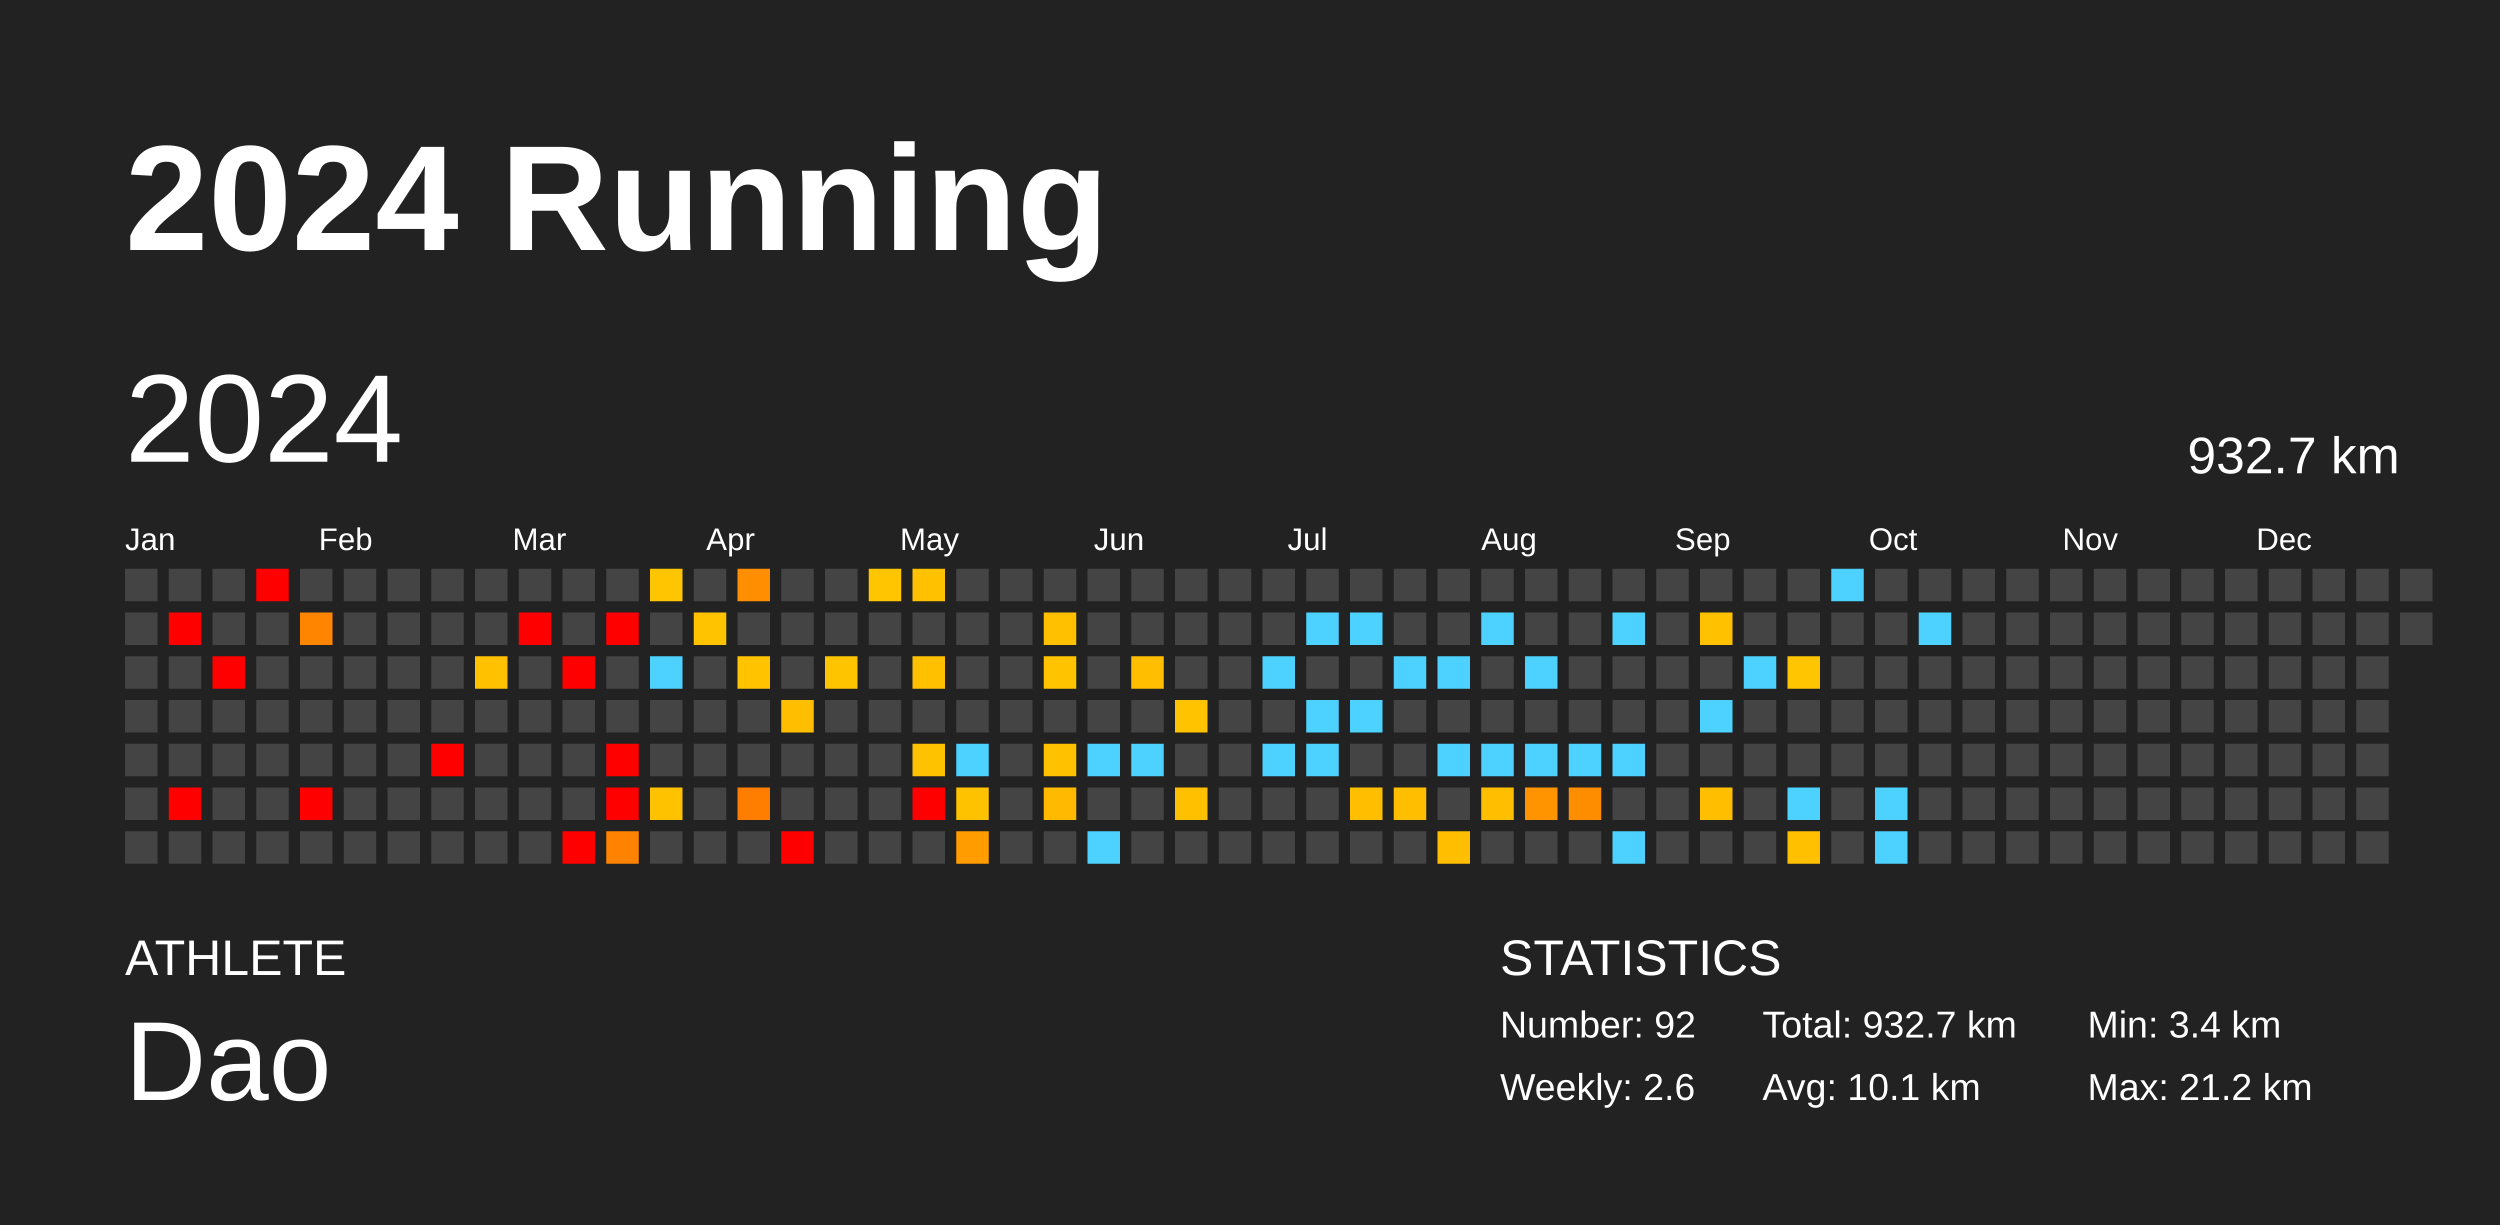
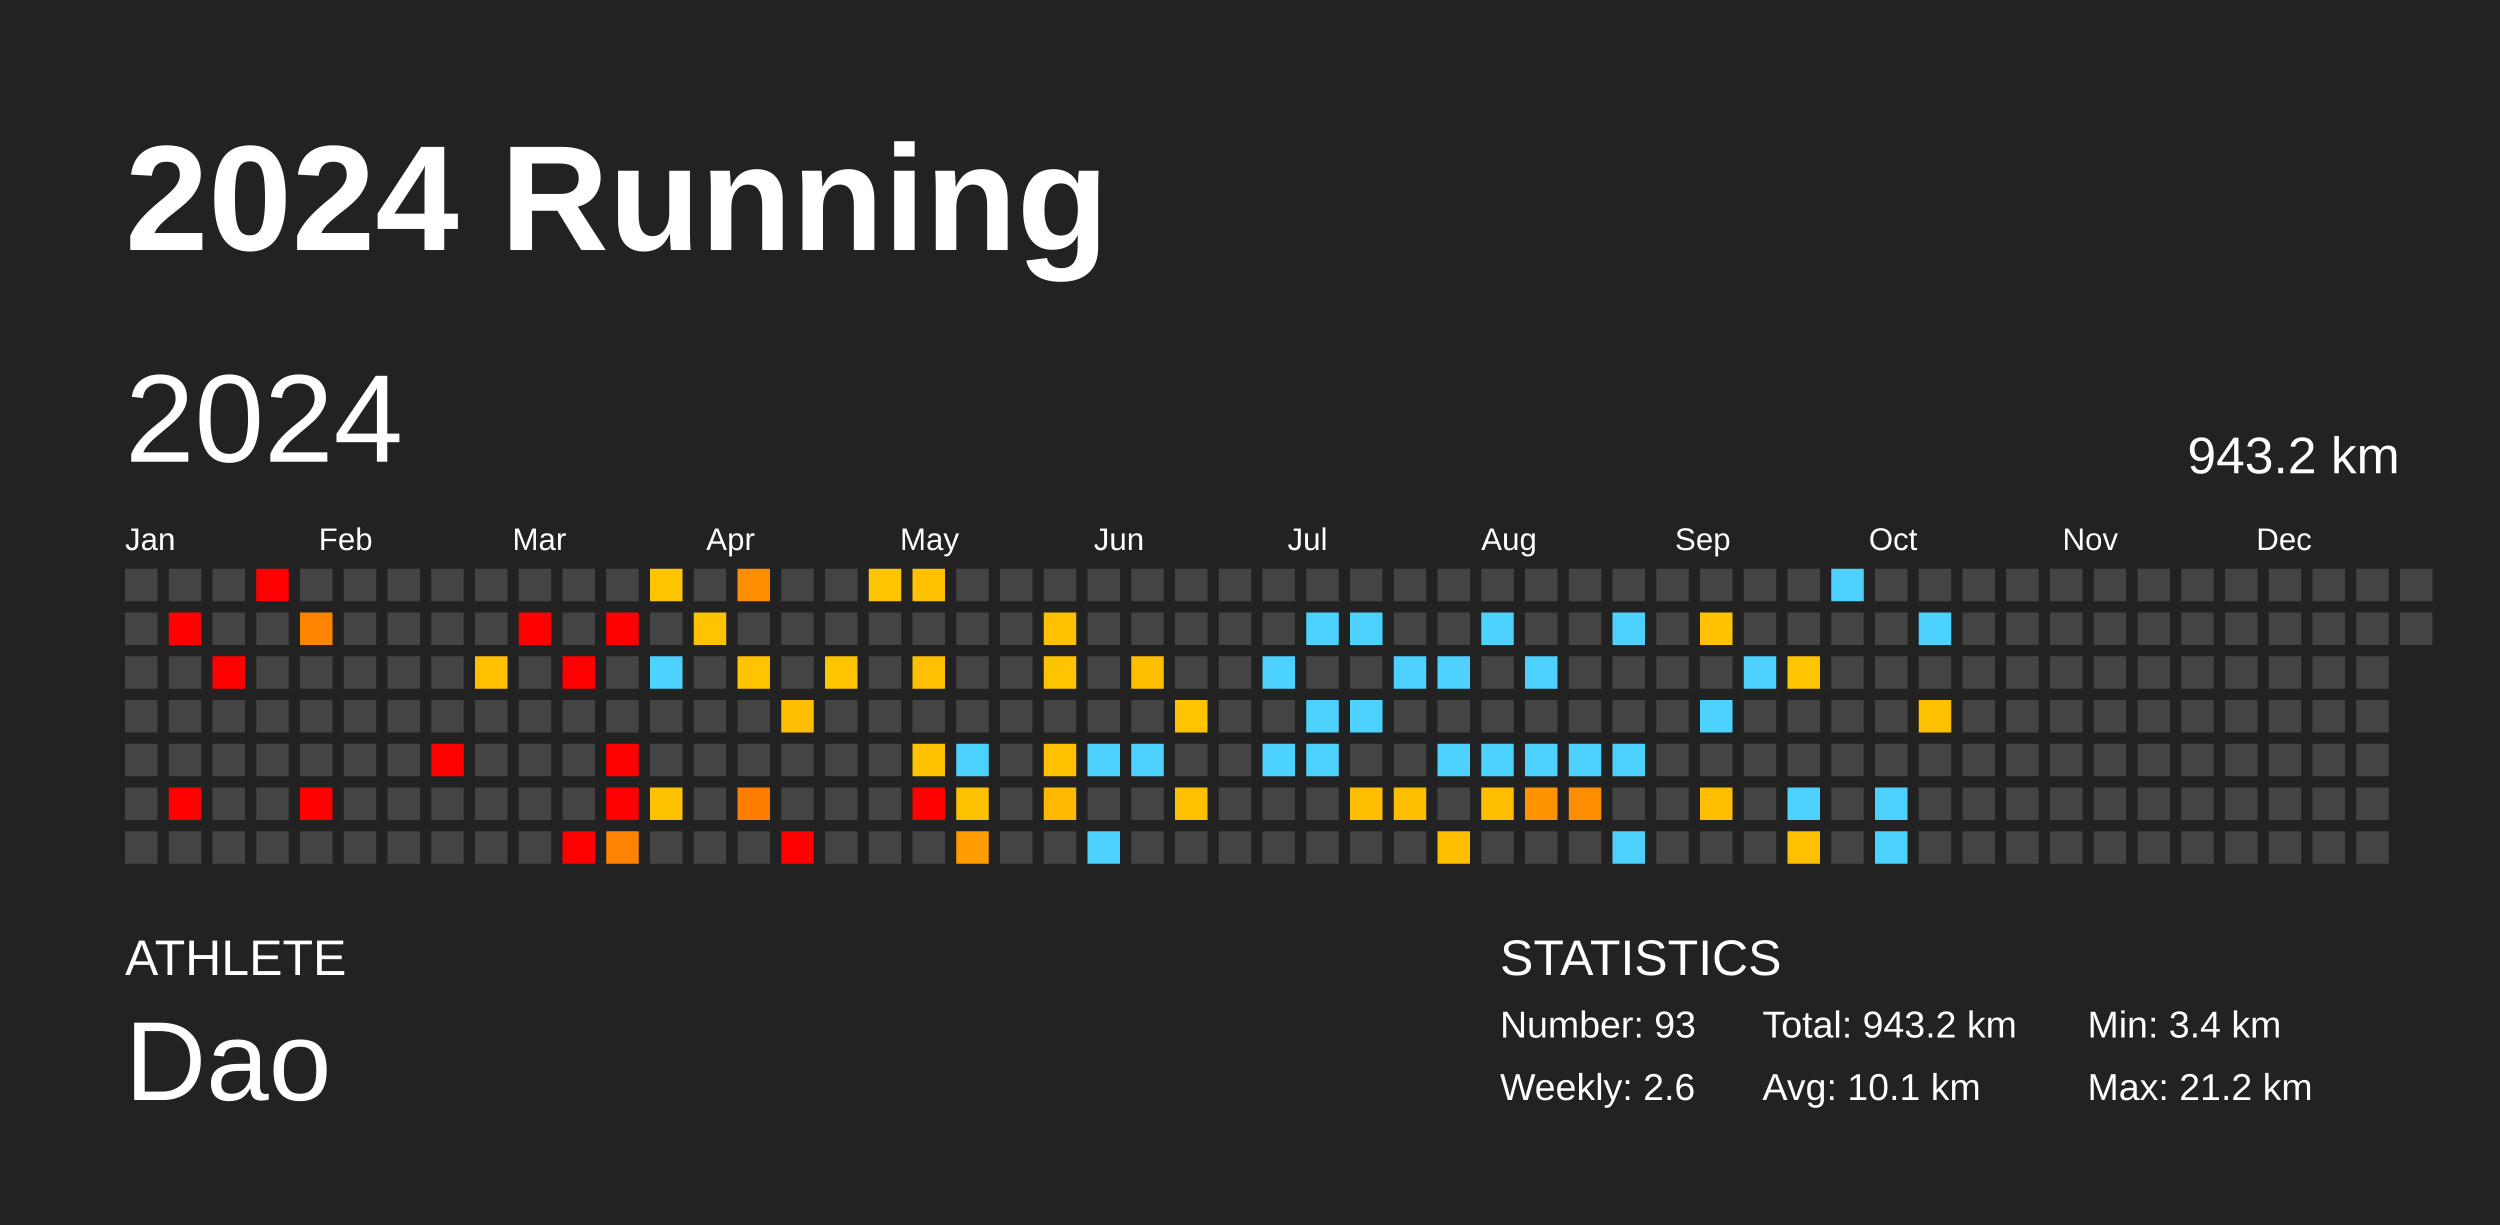
<svg xmlns="http://www.w3.org/2000/svg" baseProfile="full" height="98mm" version="1.1" viewBox="0,0,200,98" width="200mm">
  <defs />
  <rect fill="#222222" height="98" width="200" x="0" y="0" />
  <text fill="#FFFFFF" style="font-size:12px; font-family:Arial; font-weight:bold;" x="10" y="20">2024 Running</text>
  <text fill="#FFFFFF" style="font-size:4px; font-family:Arial" x="10" y="78">ATHLETE</text>
  <text fill="#FFFFFF" style="font-size:9px; font-family:Arial" x="10" y="88">Dao</text>
  <text fill="#FFFFFF" style="font-size:4px; font-family:Arial" x="120" y="78">STATISTICS</text>
-   <text fill="#FFFFFF" style="font-size:3px; font-family:Arial" x="120" y="83">Number: 92</text>
+   <text fill="#FFFFFF" style="font-size:3px; font-family:Arial" x="120" y="83">Number: 93</text>
  <text fill="#FFFFFF" style="font-size:3px; font-family:Arial" x="120" y="88">Weekly: 2.6</text>
-   <text fill="#FFFFFF" style="font-size:3px; font-family:Arial" x="141" y="83">Total: 932.7 km</text>
+   <text fill="#FFFFFF" style="font-size:3px; font-family:Arial" x="141" y="83">Total: 943.2 km</text>
  <text fill="#FFFFFF" style="font-size:3px; font-family:Arial" x="141" y="88">Avg: 10.1 km</text>
  <text fill="#FFFFFF" style="font-size:3px; font-family:Arial" x="167" y="83">Min: 3.4 km</text>
  <text fill="#FFFFFF" style="font-size:3px; font-family:Arial" x="167" y="88">Max: 21.2 km</text>
  <text dominant-baseline="hanging" fill="#FFFFFF" style="font-size:10.0px; font-family:Arial;" x="10" y="30">2024</text>
-   <text dominant-baseline="hanging" fill="#FFFFFF" style="font-size:4.125px; font-family:Arial;" x="175" y="35">932.7 km</text>
+   <text dominant-baseline="hanging" fill="#FFFFFF" style="font-size:4.125px; font-family:Arial;" x="175" y="35">943.2 km</text>
  <text fill="#FFFFFF" style="font-size:2.5px; font-family:Arial" x="10.0" y="44">Jan</text>
  <text fill="#FFFFFF" style="font-size:2.5px; font-family:Arial" x="25.5" y="44">Feb</text>
  <text fill="#FFFFFF" style="font-size:2.5px; font-family:Arial" x="41.0" y="44">Mar</text>
  <text fill="#FFFFFF" style="font-size:2.5px; font-family:Arial" x="56.5" y="44">Apr</text>
  <text fill="#FFFFFF" style="font-size:2.5px; font-family:Arial" x="72.0" y="44">May</text>
  <text fill="#FFFFFF" style="font-size:2.5px; font-family:Arial" x="87.5" y="44">Jun</text>
  <text fill="#FFFFFF" style="font-size:2.5px; font-family:Arial" x="103.0" y="44">Jul</text>
  <text fill="#FFFFFF" style="font-size:2.5px; font-family:Arial" x="118.5" y="44">Aug</text>
  <text fill="#FFFFFF" style="font-size:2.5px; font-family:Arial" x="134.0" y="44">Sep</text>
  <text fill="#FFFFFF" style="font-size:2.5px; font-family:Arial" x="149.5" y="44">Oct</text>
  <text fill="#FFFFFF" style="font-size:2.5px; font-family:Arial" x="165.0" y="44">Nov</text>
  <text fill="#FFFFFF" style="font-size:2.5px; font-family:Arial" x="180.5" y="44">Dec</text>
  <rect fill="#444444" height="2.6" width="2.6" x="10.0" y="45.5" />
  <rect fill="#444444" height="2.6" width="2.6" x="10.0" y="49.0" />
  <rect fill="#444444" height="2.6" width="2.6" x="10.0" y="52.5" />
  <rect fill="#444444" height="2.6" width="2.6" x="10.0" y="56.0" />
  <rect fill="#444444" height="2.6" width="2.6" x="10.0" y="59.5" />
  <rect fill="#444444" height="2.6" width="2.6" x="10.0" y="63.0" />
  <rect fill="#444444" height="2.6" width="2.6" x="10.0" y="66.5" />
  <rect fill="#444444" height="2.6" width="2.6" x="13.5" y="45.5" />
  <rect fill="red" height="2.6" width="2.6" x="13.5" y="49.0" />
  <rect fill="#444444" height="2.6" width="2.6" x="13.5" y="52.5" />
  <rect fill="#444444" height="2.6" width="2.6" x="13.5" y="56.0" />
  <rect fill="#444444" height="2.6" width="2.6" x="13.5" y="59.5" />
  <rect fill="red" height="2.6" width="2.6" x="13.5" y="63.0" />
  <rect fill="#444444" height="2.6" width="2.6" x="13.5" y="66.5" />
  <rect fill="#444444" height="2.6" width="2.6" x="17.0" y="45.5" />
  <rect fill="#444444" height="2.6" width="2.6" x="17.0" y="49.0" />
  <rect fill="red" height="2.6" width="2.6" x="17.0" y="52.5" />
  <rect fill="#444444" height="2.6" width="2.6" x="17.0" y="56.0" />
  <rect fill="#444444" height="2.6" width="2.6" x="17.0" y="59.5" />
  <rect fill="#444444" height="2.6" width="2.6" x="17.0" y="63.0" />
  <rect fill="#444444" height="2.6" width="2.6" x="17.0" y="66.5" />
  <rect fill="red" height="2.6" width="2.6" x="20.5" y="45.5" />
  <rect fill="#444444" height="2.6" width="2.6" x="20.5" y="49.0" />
  <rect fill="#444444" height="2.6" width="2.6" x="20.5" y="52.5" />
  <rect fill="#444444" height="2.6" width="2.6" x="20.5" y="56.0" />
  <rect fill="#444444" height="2.6" width="2.6" x="20.5" y="59.5" />
  <rect fill="#444444" height="2.6" width="2.6" x="20.5" y="63.0" />
  <rect fill="#444444" height="2.6" width="2.6" x="20.5" y="66.5" />
  <rect fill="#444444" height="2.6" width="2.6" x="24.0" y="45.5" />
  <rect fill="#ff8500" height="2.6" width="2.6" x="24.0" y="49.0" />
  <rect fill="#444444" height="2.6" width="2.6" x="24.0" y="52.5" />
  <rect fill="#444444" height="2.6" width="2.6" x="24.0" y="56.0" />
  <rect fill="#444444" height="2.6" width="2.6" x="24.0" y="59.5" />
  <rect fill="red" height="2.6" width="2.6" x="24.0" y="63.0" />
  <rect fill="#444444" height="2.6" width="2.6" x="24.0" y="66.5" />
  <rect fill="#444444" height="2.6" width="2.6" x="27.5" y="45.5" />
  <rect fill="#444444" height="2.6" width="2.6" x="27.5" y="49.0" />
  <rect fill="#444444" height="2.6" width="2.6" x="27.5" y="52.5" />
  <rect fill="#444444" height="2.6" width="2.6" x="27.5" y="56.0" />
  <rect fill="#444444" height="2.6" width="2.6" x="27.5" y="59.5" />
  <rect fill="#444444" height="2.6" width="2.6" x="27.5" y="63.0" />
  <rect fill="#444444" height="2.6" width="2.6" x="27.5" y="66.5" />
  <rect fill="#444444" height="2.6" width="2.6" x="31.0" y="45.5" />
  <rect fill="#444444" height="2.6" width="2.6" x="31.0" y="49.0" />
  <rect fill="#444444" height="2.6" width="2.6" x="31.0" y="52.5" />
  <rect fill="#444444" height="2.6" width="2.6" x="31.0" y="56.0" />
  <rect fill="#444444" height="2.6" width="2.6" x="31.0" y="59.5" />
  <rect fill="#444444" height="2.6" width="2.6" x="31.0" y="63.0" />
  <rect fill="#444444" height="2.6" width="2.6" x="31.0" y="66.5" />
  <rect fill="#444444" height="2.6" width="2.6" x="34.5" y="45.5" />
  <rect fill="#444444" height="2.6" width="2.6" x="34.5" y="49.0" />
  <rect fill="#444444" height="2.6" width="2.6" x="34.5" y="52.5" />
  <rect fill="#444444" height="2.6" width="2.6" x="34.5" y="56.0" />
  <rect fill="red" height="2.6" width="2.6" x="34.5" y="59.5" />
  <rect fill="#444444" height="2.6" width="2.6" x="34.5" y="63.0" />
  <rect fill="#444444" height="2.6" width="2.6" x="34.5" y="66.5" />
  <rect fill="#444444" height="2.6" width="2.6" x="38.0" y="45.5" />
  <rect fill="#444444" height="2.6" width="2.6" x="38.0" y="49.0" />
  <rect fill="#ffc100" height="2.6" width="2.6" x="38.0" y="52.5" />
  <rect fill="#444444" height="2.6" width="2.6" x="38.0" y="56.0" />
  <rect fill="#444444" height="2.6" width="2.6" x="38.0" y="59.5" />
  <rect fill="#444444" height="2.6" width="2.6" x="38.0" y="63.0" />
  <rect fill="#444444" height="2.6" width="2.6" x="38.0" y="66.5" />
  <rect fill="#444444" height="2.6" width="2.6" x="41.5" y="45.5" />
  <rect fill="red" height="2.6" width="2.6" x="41.5" y="49.0" />
  <rect fill="#444444" height="2.6" width="2.6" x="41.5" y="52.5" />
  <rect fill="#444444" height="2.6" width="2.6" x="41.5" y="56.0" />
  <rect fill="#444444" height="2.6" width="2.6" x="41.5" y="59.5" />
  <rect fill="#444444" height="2.6" width="2.6" x="41.5" y="63.0" />
  <rect fill="#444444" height="2.6" width="2.6" x="41.5" y="66.5" />
  <rect fill="#444444" height="2.6" width="2.6" x="45.0" y="45.5" />
  <rect fill="#444444" height="2.6" width="2.6" x="45.0" y="49.0" />
  <rect fill="red" height="2.6" width="2.6" x="45.0" y="52.5" />
  <rect fill="#444444" height="2.6" width="2.6" x="45.0" y="56.0" />
  <rect fill="#444444" height="2.6" width="2.6" x="45.0" y="59.5" />
  <rect fill="#444444" height="2.6" width="2.6" x="45.0" y="63.0" />
  <rect fill="red" height="2.6" width="2.6" x="45.0" y="66.5" />
  <rect fill="#444444" height="2.6" width="2.6" x="48.5" y="45.5" />
  <rect fill="red" height="2.6" width="2.6" x="48.5" y="49.0" />
  <rect fill="#444444" height="2.6" width="2.6" x="48.5" y="52.5" />
  <rect fill="#444444" height="2.6" width="2.6" x="48.5" y="56.0" />
  <rect fill="red" height="2.6" width="2.6" x="48.5" y="59.5" />
  <rect fill="red" height="2.6" width="2.6" x="48.5" y="63.0" />
  <rect fill="#ff8300" height="2.6" width="2.6" x="48.5" y="66.5" />
  <rect fill="#ffc500" height="2.6" width="2.6" x="52.0" y="45.5" />
  <rect fill="#444444" height="2.6" width="2.6" x="52.0" y="49.0" />
  <rect fill="#4dd2ff" height="2.6" width="2.6" x="52.0" y="52.5" />
  <rect fill="#444444" height="2.6" width="2.6" x="52.0" y="56.0" />
  <rect fill="#444444" height="2.6" width="2.6" x="52.0" y="59.5" />
  <rect fill="#ffc200" height="2.6" width="2.6" x="52.0" y="63.0" />
  <rect fill="#444444" height="2.6" width="2.6" x="52.0" y="66.5" />
  <rect fill="#444444" height="2.6" width="2.6" x="55.5" y="45.5" />
  <rect fill="#ffc300" height="2.6" width="2.6" x="55.5" y="49.0" />
  <rect fill="#444444" height="2.6" width="2.6" x="55.5" y="52.5" />
  <rect fill="#444444" height="2.6" width="2.6" x="55.5" y="56.0" />
  <rect fill="#444444" height="2.6" width="2.6" x="55.5" y="59.5" />
  <rect fill="#444444" height="2.6" width="2.6" x="55.5" y="63.0" />
  <rect fill="#444444" height="2.6" width="2.6" x="55.5" y="66.5" />
  <rect fill="#ff8f00" height="2.6" width="2.6" x="59.0" y="45.5" />
  <rect fill="#444444" height="2.6" width="2.6" x="59.0" y="49.0" />
  <rect fill="#ffc300" height="2.6" width="2.6" x="59.0" y="52.5" />
  <rect fill="#444444" height="2.6" width="2.6" x="59.0" y="56.0" />
  <rect fill="#444444" height="2.6" width="2.6" x="59.0" y="59.5" />
  <rect fill="#ff7e00" height="2.6" width="2.6" x="59.0" y="63.0" />
  <rect fill="#444444" height="2.6" width="2.6" x="59.0" y="66.5" />
  <rect fill="#444444" height="2.6" width="2.6" x="62.5" y="45.5" />
  <rect fill="#444444" height="2.6" width="2.6" x="62.5" y="49.0" />
  <rect fill="#444444" height="2.6" width="2.6" x="62.5" y="52.5" />
  <rect fill="#ffbf00" height="2.6" width="2.6" x="62.5" y="56.0" />
  <rect fill="#444444" height="2.6" width="2.6" x="62.5" y="59.5" />
  <rect fill="#444444" height="2.6" width="2.6" x="62.5" y="63.0" />
  <rect fill="red" height="2.6" width="2.6" x="62.5" y="66.5" />
  <rect fill="#444444" height="2.6" width="2.6" x="66.0" y="45.5" />
  <rect fill="#444444" height="2.6" width="2.6" x="66.0" y="49.0" />
  <rect fill="#ffc400" height="2.6" width="2.6" x="66.0" y="52.5" />
  <rect fill="#444444" height="2.6" width="2.6" x="66.0" y="56.0" />
  <rect fill="#444444" height="2.6" width="2.6" x="66.0" y="59.5" />
  <rect fill="#444444" height="2.6" width="2.6" x="66.0" y="63.0" />
  <rect fill="#444444" height="2.6" width="2.6" x="66.0" y="66.5" />
  <rect fill="#ffc500" height="2.6" width="2.6" x="69.5" y="45.5" />
  <rect fill="#444444" height="2.6" width="2.6" x="69.5" y="49.0" />
  <rect fill="#444444" height="2.6" width="2.6" x="69.5" y="52.5" />
  <rect fill="#444444" height="2.6" width="2.6" x="69.5" y="56.0" />
  <rect fill="#444444" height="2.6" width="2.6" x="69.5" y="59.5" />
  <rect fill="#444444" height="2.6" width="2.6" x="69.5" y="63.0" />
  <rect fill="#444444" height="2.6" width="2.6" x="69.5" y="66.5" />
  <rect fill="#ffc100" height="2.6" width="2.6" x="73.0" y="45.5" />
  <rect fill="#444444" height="2.6" width="2.6" x="73.0" y="49.0" />
  <rect fill="#ffc000" height="2.6" width="2.6" x="73.0" y="52.5" />
  <rect fill="#444444" height="2.6" width="2.6" x="73.0" y="56.0" />
  <rect fill="#ffc200" height="2.6" width="2.6" x="73.0" y="59.5" />
  <rect fill="red" height="2.6" width="2.6" x="73.0" y="63.0" />
  <rect fill="#444444" height="2.6" width="2.6" x="73.0" y="66.5" />
  <rect fill="#444444" height="2.6" width="2.6" x="76.5" y="45.5" />
  <rect fill="#444444" height="2.6" width="2.6" x="76.5" y="49.0" />
  <rect fill="#444444" height="2.6" width="2.6" x="76.5" y="52.5" />
  <rect fill="#444444" height="2.6" width="2.6" x="76.5" y="56.0" />
  <rect fill="#4dd2ff" height="2.6" width="2.6" x="76.5" y="59.5" />
  <rect fill="#ffc200" height="2.6" width="2.6" x="76.5" y="63.0" />
  <rect fill="#ff9c00" height="2.6" width="2.6" x="76.5" y="66.5" />
  <rect fill="#444444" height="2.6" width="2.6" x="80.0" y="45.5" />
  <rect fill="#444444" height="2.6" width="2.6" x="80.0" y="49.0" />
  <rect fill="#444444" height="2.6" width="2.6" x="80.0" y="52.5" />
  <rect fill="#444444" height="2.6" width="2.6" x="80.0" y="56.0" />
  <rect fill="#444444" height="2.6" width="2.6" x="80.0" y="59.5" />
  <rect fill="#444444" height="2.6" width="2.6" x="80.0" y="63.0" />
  <rect fill="#444444" height="2.6" width="2.6" x="80.0" y="66.5" />
  <rect fill="#444444" height="2.6" width="2.6" x="83.5" y="45.5" />
  <rect fill="#ffc000" height="2.6" width="2.6" x="83.5" y="49.0" />
  <rect fill="#ffc300" height="2.6" width="2.6" x="83.5" y="52.5" />
  <rect fill="#444444" height="2.6" width="2.6" x="83.5" y="56.0" />
  <rect fill="#ffc100" height="2.6" width="2.6" x="83.5" y="59.5" />
  <rect fill="#ffba00" height="2.6" width="2.6" x="83.5" y="63.0" />
  <rect fill="#444444" height="2.6" width="2.6" x="83.5" y="66.5" />
  <rect fill="#444444" height="2.6" width="2.6" x="87.0" y="45.5" />
  <rect fill="#444444" height="2.6" width="2.6" x="87.0" y="49.0" />
  <rect fill="#444444" height="2.6" width="2.6" x="87.0" y="52.5" />
  <rect fill="#444444" height="2.6" width="2.6" x="87.0" y="56.0" />
  <rect fill="#4dd2ff" height="2.6" width="2.6" x="87.0" y="59.5" />
  <rect fill="#444444" height="2.6" width="2.6" x="87.0" y="63.0" />
  <rect fill="#4dd2ff" height="2.6" width="2.6" x="87.0" y="66.5" />
  <rect fill="#444444" height="2.6" width="2.6" x="90.5" y="45.5" />
  <rect fill="#444444" height="2.6" width="2.6" x="90.5" y="49.0" />
  <rect fill="#ffbf00" height="2.6" width="2.6" x="90.5" y="52.5" />
  <rect fill="#444444" height="2.6" width="2.6" x="90.5" y="56.0" />
  <rect fill="#4dd2ff" height="2.6" width="2.6" x="90.5" y="59.5" />
  <rect fill="#444444" height="2.6" width="2.6" x="90.5" y="63.0" />
  <rect fill="#444444" height="2.6" width="2.6" x="90.5" y="66.5" />
  <rect fill="#444444" height="2.6" width="2.6" x="94.0" y="45.5" />
  <rect fill="#444444" height="2.6" width="2.6" x="94.0" y="49.0" />
  <rect fill="#444444" height="2.6" width="2.6" x="94.0" y="52.5" />
  <rect fill="#ffc300" height="2.6" width="2.6" x="94.0" y="56.0" />
  <rect fill="#444444" height="2.6" width="2.6" x="94.0" y="59.5" />
  <rect fill="#ffc000" height="2.6" width="2.6" x="94.0" y="63.0" />
  <rect fill="#444444" height="2.6" width="2.6" x="94.0" y="66.5" />
  <rect fill="#444444" height="2.6" width="2.6" x="97.5" y="45.5" />
  <rect fill="#444444" height="2.6" width="2.6" x="97.5" y="49.0" />
  <rect fill="#444444" height="2.6" width="2.6" x="97.5" y="52.5" />
  <rect fill="#444444" height="2.6" width="2.6" x="97.5" y="56.0" />
  <rect fill="#444444" height="2.6" width="2.6" x="97.5" y="59.5" />
  <rect fill="#444444" height="2.6" width="2.6" x="97.5" y="63.0" />
  <rect fill="#444444" height="2.6" width="2.6" x="97.5" y="66.5" />
  <rect fill="#444444" height="2.6" width="2.6" x="101.0" y="45.5" />
  <rect fill="#444444" height="2.6" width="2.6" x="101.0" y="49.0" />
  <rect fill="#4dd2ff" height="2.6" width="2.6" x="101.0" y="52.5" />
  <rect fill="#444444" height="2.6" width="2.6" x="101.0" y="56.0" />
  <rect fill="#4dd2ff" height="2.6" width="2.6" x="101.0" y="59.5" />
  <rect fill="#444444" height="2.6" width="2.6" x="101.0" y="63.0" />
  <rect fill="#444444" height="2.6" width="2.6" x="101.0" y="66.5" />
  <rect fill="#444444" height="2.6" width="2.6" x="104.5" y="45.5" />
  <rect fill="#4dd2ff" height="2.6" width="2.6" x="104.5" y="49.0" />
  <rect fill="#444444" height="2.6" width="2.6" x="104.5" y="52.5" />
  <rect fill="#4dd2ff" height="2.6" width="2.6" x="104.5" y="56.0" />
  <rect fill="#4dd2ff" height="2.6" width="2.6" x="104.5" y="59.5" />
  <rect fill="#444444" height="2.6" width="2.6" x="104.5" y="63.0" />
  <rect fill="#444444" height="2.6" width="2.6" x="104.5" y="66.5" />
  <rect fill="#444444" height="2.6" width="2.6" x="108.0" y="45.5" />
  <rect fill="#4dd2ff" height="2.6" width="2.6" x="108.0" y="49.0" />
  <rect fill="#444444" height="2.6" width="2.6" x="108.0" y="52.5" />
  <rect fill="#4dd2ff" height="2.6" width="2.6" x="108.0" y="56.0" />
  <rect fill="#444444" height="2.6" width="2.6" x="108.0" y="59.5" />
  <rect fill="#ffbf00" height="2.6" width="2.6" x="108.0" y="63.0" />
  <rect fill="#444444" height="2.6" width="2.6" x="108.0" y="66.5" />
  <rect fill="#444444" height="2.6" width="2.6" x="111.5" y="45.5" />
  <rect fill="#444444" height="2.6" width="2.6" x="111.5" y="49.0" />
  <rect fill="#4dd2ff" height="2.6" width="2.6" x="111.5" y="52.5" />
  <rect fill="#444444" height="2.6" width="2.6" x="111.5" y="56.0" />
  <rect fill="#444444" height="2.6" width="2.6" x="111.5" y="59.5" />
  <rect fill="#ffbe00" height="2.6" width="2.6" x="111.5" y="63.0" />
  <rect fill="#444444" height="2.6" width="2.6" x="111.5" y="66.5" />
  <rect fill="#444444" height="2.6" width="2.6" x="115.0" y="45.5" />
  <rect fill="#444444" height="2.6" width="2.6" x="115.0" y="49.0" />
  <rect fill="#4dd2ff" height="2.6" width="2.6" x="115.0" y="52.5" />
  <rect fill="#444444" height="2.6" width="2.6" x="115.0" y="56.0" />
  <rect fill="#4dd2ff" height="2.6" width="2.6" x="115.0" y="59.5" />
  <rect fill="#444444" height="2.6" width="2.6" x="115.0" y="63.0" />
  <rect fill="#ffbe00" height="2.6" width="2.6" x="115.0" y="66.5" />
  <rect fill="#444444" height="2.6" width="2.6" x="118.5" y="45.5" />
  <rect fill="#4dd2ff" height="2.6" width="2.6" x="118.5" y="49.0" />
  <rect fill="#444444" height="2.6" width="2.6" x="118.5" y="52.5" />
  <rect fill="#444444" height="2.6" width="2.6" x="118.5" y="56.0" />
  <rect fill="#4dd2ff" height="2.6" width="2.6" x="118.5" y="59.5" />
  <rect fill="#ffbf00" height="2.6" width="2.6" x="118.5" y="63.0" />
  <rect fill="#444444" height="2.6" width="2.6" x="118.5" y="66.5" />
  <rect fill="#444444" height="2.6" width="2.6" x="122.0" y="45.5" />
  <rect fill="#444444" height="2.6" width="2.6" x="122.0" y="49.0" />
  <rect fill="#4dd2ff" height="2.6" width="2.6" x="122.0" y="52.5" />
  <rect fill="#444444" height="2.6" width="2.6" x="122.0" y="56.0" />
  <rect fill="#4dd2ff" height="2.6" width="2.6" x="122.0" y="59.5" />
  <rect fill="#ff9300" height="2.6" width="2.6" x="122.0" y="63.0" />
  <rect fill="#444444" height="2.6" width="2.6" x="122.0" y="66.5" />
  <rect fill="#444444" height="2.6" width="2.6" x="125.5" y="45.5" />
  <rect fill="#444444" height="2.6" width="2.6" x="125.5" y="49.0" />
  <rect fill="#444444" height="2.6" width="2.6" x="125.5" y="52.5" />
  <rect fill="#444444" height="2.6" width="2.6" x="125.5" y="56.0" />
  <rect fill="#4dd2ff" height="2.6" width="2.6" x="125.5" y="59.5" />
  <rect fill="#ff8d00" height="2.6" width="2.6" x="125.5" y="63.0" />
  <rect fill="#444444" height="2.6" width="2.6" x="125.5" y="66.5" />
  <rect fill="#444444" height="2.6" width="2.6" x="129.0" y="45.5" />
  <rect fill="#4dd2ff" height="2.6" width="2.6" x="129.0" y="49.0" />
  <rect fill="#444444" height="2.6" width="2.6" x="129.0" y="52.5" />
  <rect fill="#444444" height="2.6" width="2.6" x="129.0" y="56.0" />
  <rect fill="#4dd2ff" height="2.6" width="2.6" x="129.0" y="59.5" />
  <rect fill="#444444" height="2.6" width="2.6" x="129.0" y="63.0" />
  <rect fill="#4dd2ff" height="2.6" width="2.6" x="129.0" y="66.5" />
  <rect fill="#444444" height="2.6" width="2.6" x="132.5" y="45.5" />
  <rect fill="#444444" height="2.6" width="2.6" x="132.5" y="49.0" />
  <rect fill="#444444" height="2.6" width="2.6" x="132.5" y="52.5" />
  <rect fill="#444444" height="2.6" width="2.6" x="132.5" y="56.0" />
  <rect fill="#444444" height="2.6" width="2.6" x="132.5" y="59.5" />
  <rect fill="#444444" height="2.6" width="2.6" x="132.5" y="63.0" />
  <rect fill="#444444" height="2.6" width="2.6" x="132.5" y="66.5" />
  <rect fill="#444444" height="2.6" width="2.6" x="136.0" y="45.5" />
  <rect fill="#ffc100" height="2.6" width="2.6" x="136.0" y="49.0" />
  <rect fill="#444444" height="2.6" width="2.6" x="136.0" y="52.5" />
  <rect fill="#4dd2ff" height="2.6" width="2.6" x="136.0" y="56.0" />
  <rect fill="#444444" height="2.6" width="2.6" x="136.0" y="59.5" />
  <rect fill="#ffbe00" height="2.6" width="2.6" x="136.0" y="63.0" />
  <rect fill="#444444" height="2.6" width="2.6" x="136.0" y="66.5" />
  <rect fill="#444444" height="2.6" width="2.6" x="139.5" y="45.5" />
  <rect fill="#444444" height="2.6" width="2.6" x="139.5" y="49.0" />
  <rect fill="#4dd2ff" height="2.6" width="2.6" x="139.5" y="52.5" />
  <rect fill="#444444" height="2.6" width="2.6" x="139.5" y="56.0" />
  <rect fill="#444444" height="2.6" width="2.6" x="139.5" y="59.5" />
  <rect fill="#444444" height="2.6" width="2.6" x="139.5" y="63.0" />
  <rect fill="#444444" height="2.6" width="2.6" x="139.5" y="66.5" />
  <rect fill="#444444" height="2.6" width="2.6" x="143.0" y="45.5" />
  <rect fill="#444444" height="2.6" width="2.6" x="143.0" y="49.0" />
  <rect fill="#ffc500" height="2.6" width="2.6" x="143.0" y="52.5" />
  <rect fill="#444444" height="2.6" width="2.6" x="143.0" y="56.0" />
  <rect fill="#444444" height="2.6" width="2.6" x="143.0" y="59.5" />
  <rect fill="#4dd2ff" height="2.6" width="2.6" x="143.0" y="63.0" />
  <rect fill="#ffc000" height="2.6" width="2.6" x="143.0" y="66.5" />
  <rect fill="#4dd2ff" height="2.6" width="2.6" x="146.5" y="45.5" />
  <rect fill="#444444" height="2.6" width="2.6" x="146.5" y="49.0" />
  <rect fill="#444444" height="2.6" width="2.6" x="146.5" y="52.5" />
  <rect fill="#444444" height="2.6" width="2.6" x="146.5" y="56.0" />
  <rect fill="#444444" height="2.6" width="2.6" x="146.5" y="59.5" />
  <rect fill="#444444" height="2.6" width="2.6" x="146.5" y="63.0" />
  <rect fill="#444444" height="2.6" width="2.6" x="146.5" y="66.5" />
  <rect fill="#444444" height="2.6" width="2.6" x="150.0" y="45.5" />
  <rect fill="#444444" height="2.6" width="2.6" x="150.0" y="49.0" />
  <rect fill="#444444" height="2.6" width="2.6" x="150.0" y="52.5" />
  <rect fill="#444444" height="2.6" width="2.6" x="150.0" y="56.0" />
  <rect fill="#444444" height="2.6" width="2.6" x="150.0" y="59.5" />
  <rect fill="#4dd2ff" height="2.6" width="2.6" x="150.0" y="63.0" />
  <rect fill="#4dd2ff" height="2.6" width="2.6" x="150.0" y="66.5" />
  <rect fill="#444444" height="2.6" width="2.6" x="153.5" y="45.5" />
  <rect fill="#4dd2ff" height="2.6" width="2.6" x="153.5" y="49.0" />
  <rect fill="#444444" height="2.6" width="2.6" x="153.5" y="52.5" />
-   <rect fill="#444444" height="2.6" width="2.6" x="153.5" y="56.0" />
+   <rect fill="#ffc000" height="2.6" width="2.6" x="153.5" y="56.0" />
  <rect fill="#444444" height="2.6" width="2.6" x="153.5" y="59.5" />
  <rect fill="#444444" height="2.6" width="2.6" x="153.5" y="63.0" />
  <rect fill="#444444" height="2.6" width="2.6" x="153.5" y="66.5" />
  <rect fill="#444444" height="2.6" width="2.6" x="157.0" y="45.5" />
  <rect fill="#444444" height="2.6" width="2.6" x="157.0" y="49.0" />
  <rect fill="#444444" height="2.6" width="2.6" x="157.0" y="52.5" />
  <rect fill="#444444" height="2.6" width="2.6" x="157.0" y="56.0" />
  <rect fill="#444444" height="2.6" width="2.6" x="157.0" y="59.5" />
  <rect fill="#444444" height="2.6" width="2.6" x="157.0" y="63.0" />
  <rect fill="#444444" height="2.6" width="2.6" x="157.0" y="66.5" />
  <rect fill="#444444" height="2.6" width="2.6" x="160.5" y="45.5" />
  <rect fill="#444444" height="2.6" width="2.6" x="160.5" y="49.0" />
  <rect fill="#444444" height="2.6" width="2.6" x="160.5" y="52.5" />
  <rect fill="#444444" height="2.6" width="2.6" x="160.5" y="56.0" />
  <rect fill="#444444" height="2.6" width="2.6" x="160.5" y="59.5" />
  <rect fill="#444444" height="2.6" width="2.6" x="160.5" y="63.0" />
  <rect fill="#444444" height="2.6" width="2.6" x="160.5" y="66.5" />
  <rect fill="#444444" height="2.6" width="2.6" x="164.0" y="45.5" />
  <rect fill="#444444" height="2.6" width="2.6" x="164.0" y="49.0" />
  <rect fill="#444444" height="2.6" width="2.6" x="164.0" y="52.5" />
  <rect fill="#444444" height="2.6" width="2.6" x="164.0" y="56.0" />
  <rect fill="#444444" height="2.6" width="2.6" x="164.0" y="59.5" />
  <rect fill="#444444" height="2.6" width="2.6" x="164.0" y="63.0" />
  <rect fill="#444444" height="2.6" width="2.6" x="164.0" y="66.5" />
  <rect fill="#444444" height="2.6" width="2.6" x="167.5" y="45.5" />
  <rect fill="#444444" height="2.6" width="2.6" x="167.5" y="49.0" />
  <rect fill="#444444" height="2.6" width="2.6" x="167.5" y="52.5" />
  <rect fill="#444444" height="2.6" width="2.6" x="167.5" y="56.0" />
  <rect fill="#444444" height="2.6" width="2.6" x="167.5" y="59.5" />
  <rect fill="#444444" height="2.6" width="2.6" x="167.5" y="63.0" />
  <rect fill="#444444" height="2.6" width="2.6" x="167.5" y="66.5" />
  <rect fill="#444444" height="2.6" width="2.6" x="171.0" y="45.5" />
  <rect fill="#444444" height="2.6" width="2.6" x="171.0" y="49.0" />
  <rect fill="#444444" height="2.6" width="2.6" x="171.0" y="52.5" />
  <rect fill="#444444" height="2.6" width="2.6" x="171.0" y="56.0" />
  <rect fill="#444444" height="2.6" width="2.6" x="171.0" y="59.5" />
  <rect fill="#444444" height="2.6" width="2.6" x="171.0" y="63.0" />
  <rect fill="#444444" height="2.6" width="2.6" x="171.0" y="66.5" />
  <rect fill="#444444" height="2.6" width="2.6" x="174.5" y="45.5" />
  <rect fill="#444444" height="2.6" width="2.6" x="174.5" y="49.0" />
  <rect fill="#444444" height="2.6" width="2.6" x="174.5" y="52.5" />
  <rect fill="#444444" height="2.6" width="2.6" x="174.5" y="56.0" />
  <rect fill="#444444" height="2.6" width="2.6" x="174.5" y="59.5" />
  <rect fill="#444444" height="2.6" width="2.6" x="174.5" y="63.0" />
  <rect fill="#444444" height="2.6" width="2.6" x="174.5" y="66.5" />
  <rect fill="#444444" height="2.6" width="2.6" x="178.0" y="45.5" />
  <rect fill="#444444" height="2.6" width="2.6" x="178.0" y="49.0" />
  <rect fill="#444444" height="2.6" width="2.6" x="178.0" y="52.5" />
  <rect fill="#444444" height="2.6" width="2.6" x="178.0" y="56.0" />
  <rect fill="#444444" height="2.6" width="2.6" x="178.0" y="59.5" />
  <rect fill="#444444" height="2.6" width="2.6" x="178.0" y="63.0" />
  <rect fill="#444444" height="2.6" width="2.6" x="178.0" y="66.5" />
  <rect fill="#444444" height="2.6" width="2.6" x="181.5" y="45.5" />
  <rect fill="#444444" height="2.6" width="2.6" x="181.5" y="49.0" />
  <rect fill="#444444" height="2.6" width="2.6" x="181.5" y="52.5" />
  <rect fill="#444444" height="2.6" width="2.6" x="181.5" y="56.0" />
  <rect fill="#444444" height="2.6" width="2.6" x="181.5" y="59.5" />
  <rect fill="#444444" height="2.6" width="2.6" x="181.5" y="63.0" />
  <rect fill="#444444" height="2.6" width="2.6" x="181.5" y="66.5" />
  <rect fill="#444444" height="2.6" width="2.6" x="185.0" y="45.5" />
  <rect fill="#444444" height="2.6" width="2.6" x="185.0" y="49.0" />
  <rect fill="#444444" height="2.6" width="2.6" x="185.0" y="52.5" />
  <rect fill="#444444" height="2.6" width="2.6" x="185.0" y="56.0" />
  <rect fill="#444444" height="2.6" width="2.6" x="185.0" y="59.5" />
  <rect fill="#444444" height="2.6" width="2.6" x="185.0" y="63.0" />
  <rect fill="#444444" height="2.6" width="2.6" x="185.0" y="66.5" />
  <rect fill="#444444" height="2.6" width="2.6" x="188.5" y="45.5" />
  <rect fill="#444444" height="2.6" width="2.6" x="188.5" y="49.0" />
  <rect fill="#444444" height="2.6" width="2.6" x="188.5" y="52.5" />
  <rect fill="#444444" height="2.6" width="2.6" x="188.5" y="56.0" />
  <rect fill="#444444" height="2.6" width="2.6" x="188.5" y="59.5" />
  <rect fill="#444444" height="2.6" width="2.6" x="188.5" y="63.0" />
  <rect fill="#444444" height="2.6" width="2.6" x="188.5" y="66.5" />
  <rect fill="#444444" height="2.6" width="2.6" x="192.0" y="45.5" />
  <rect fill="#444444" height="2.6" width="2.6" x="192.0" y="49.0" />
</svg>
